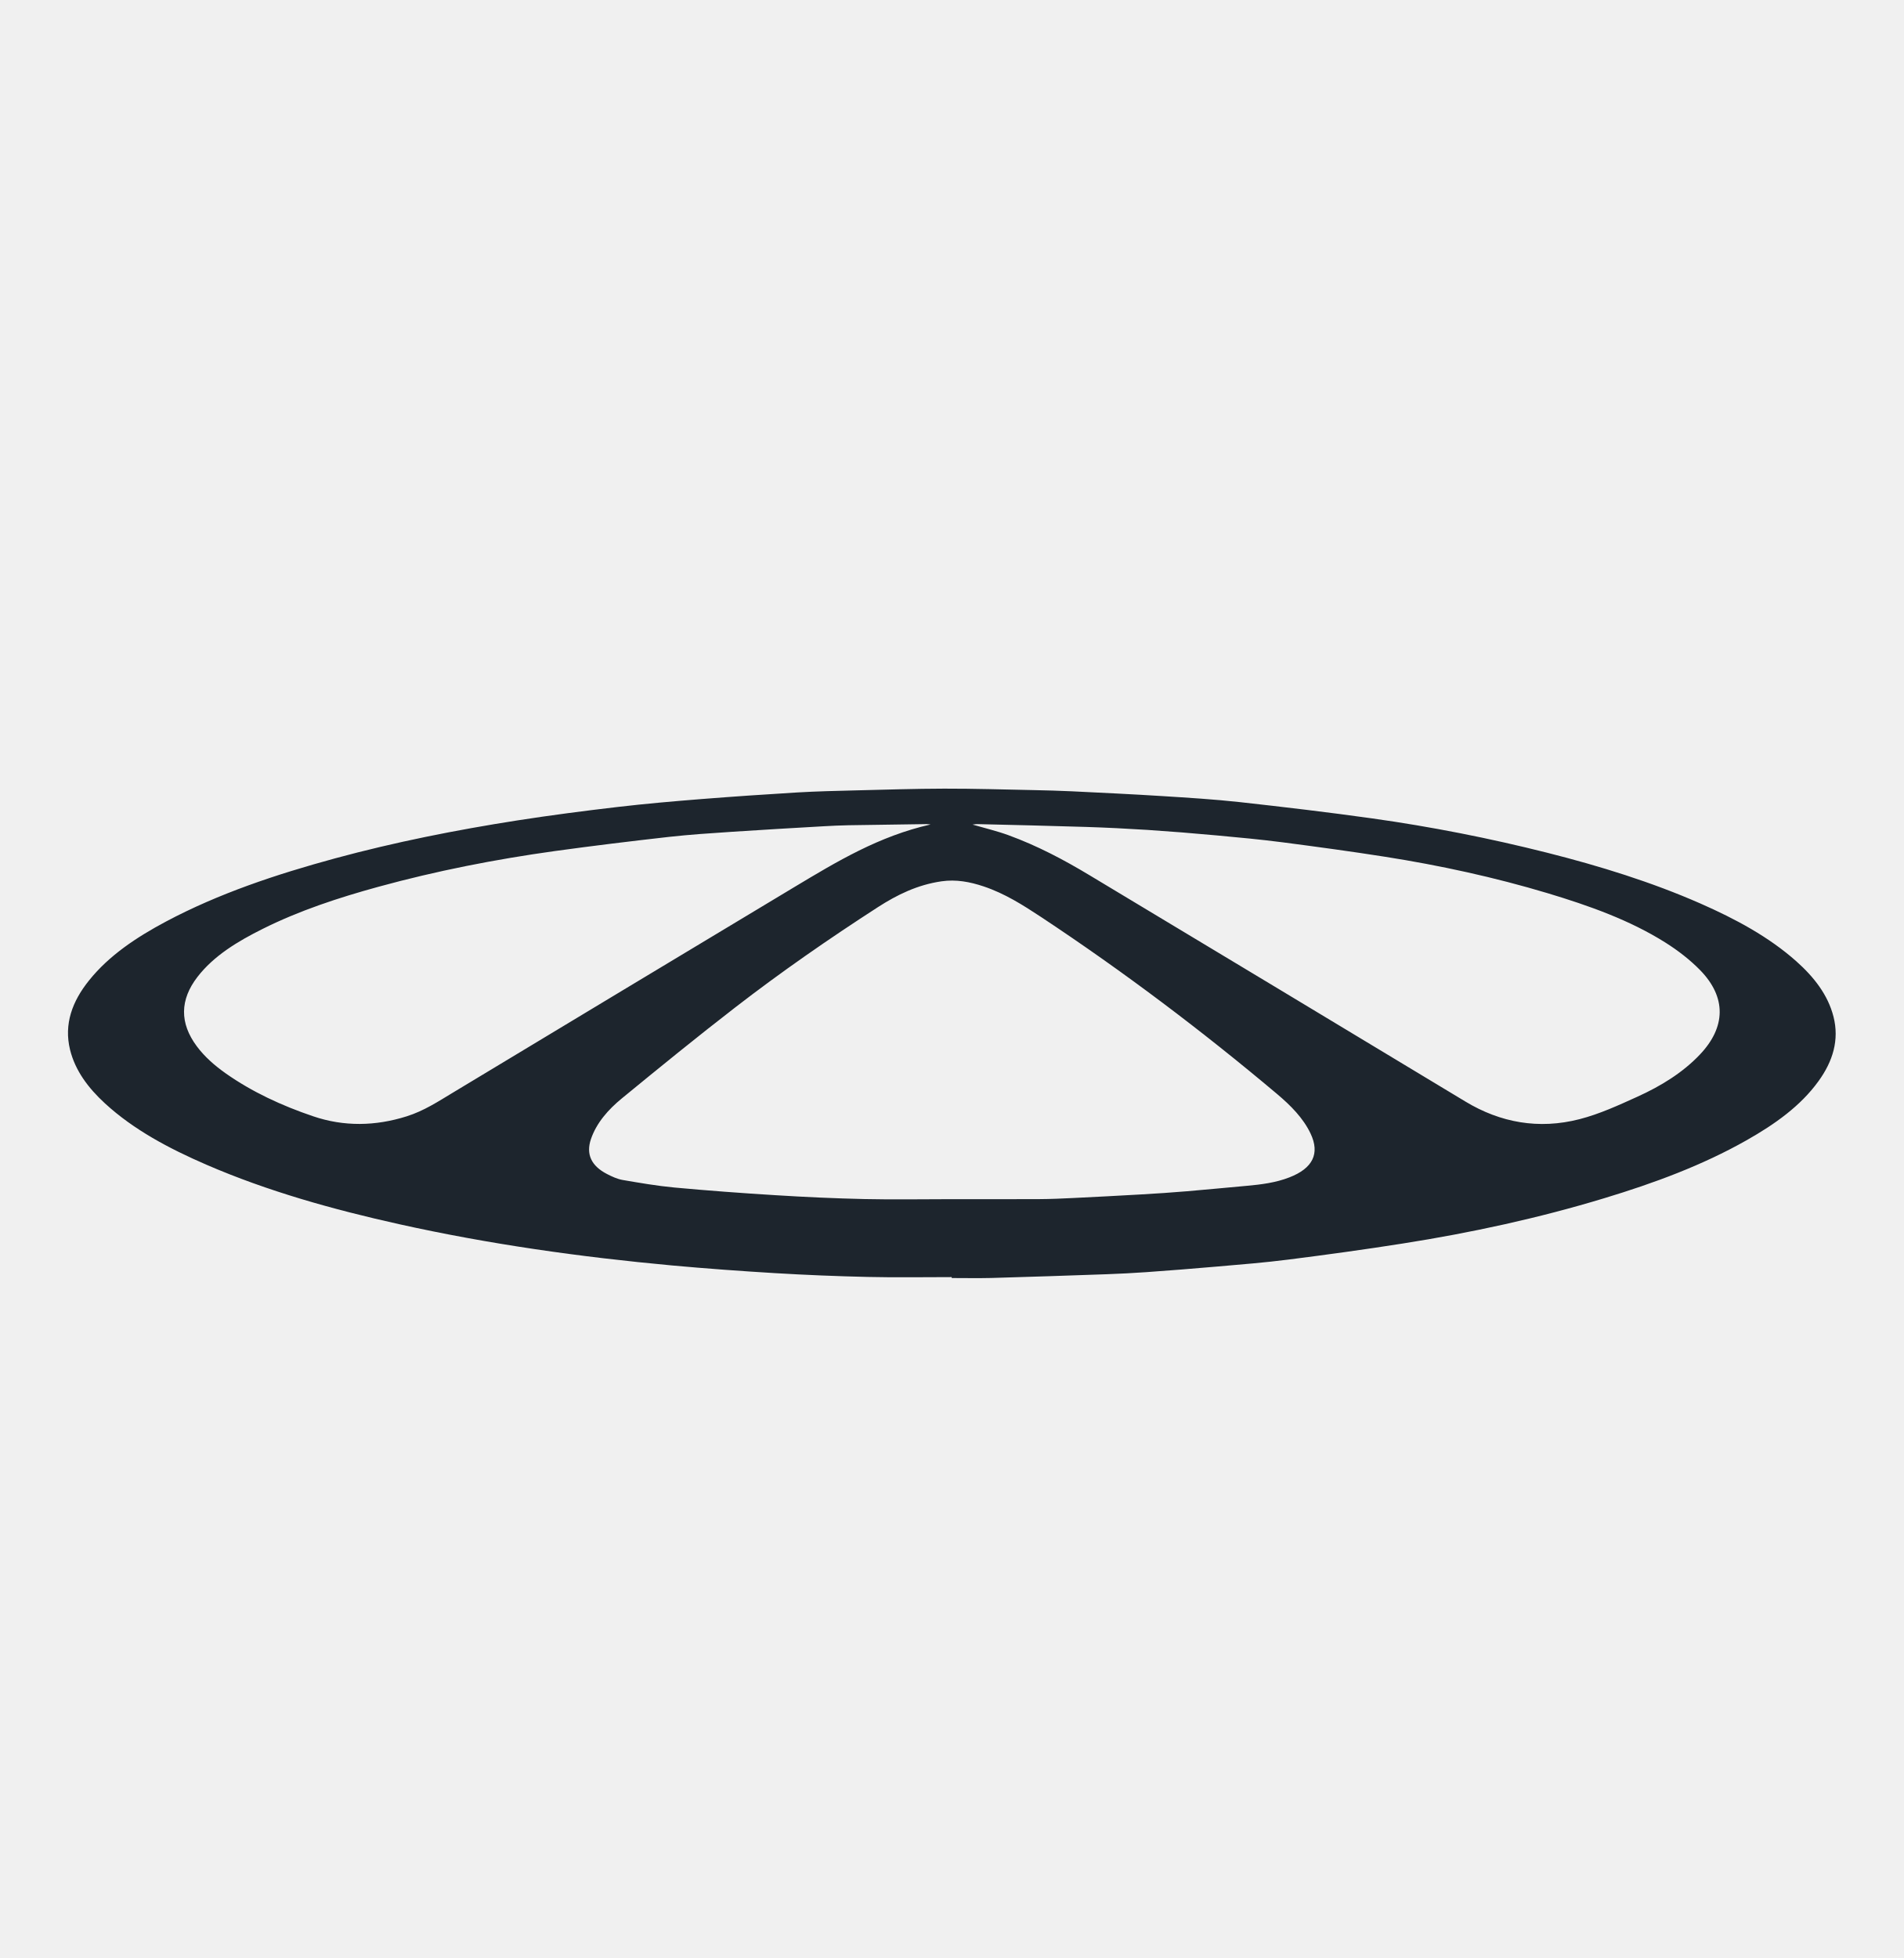
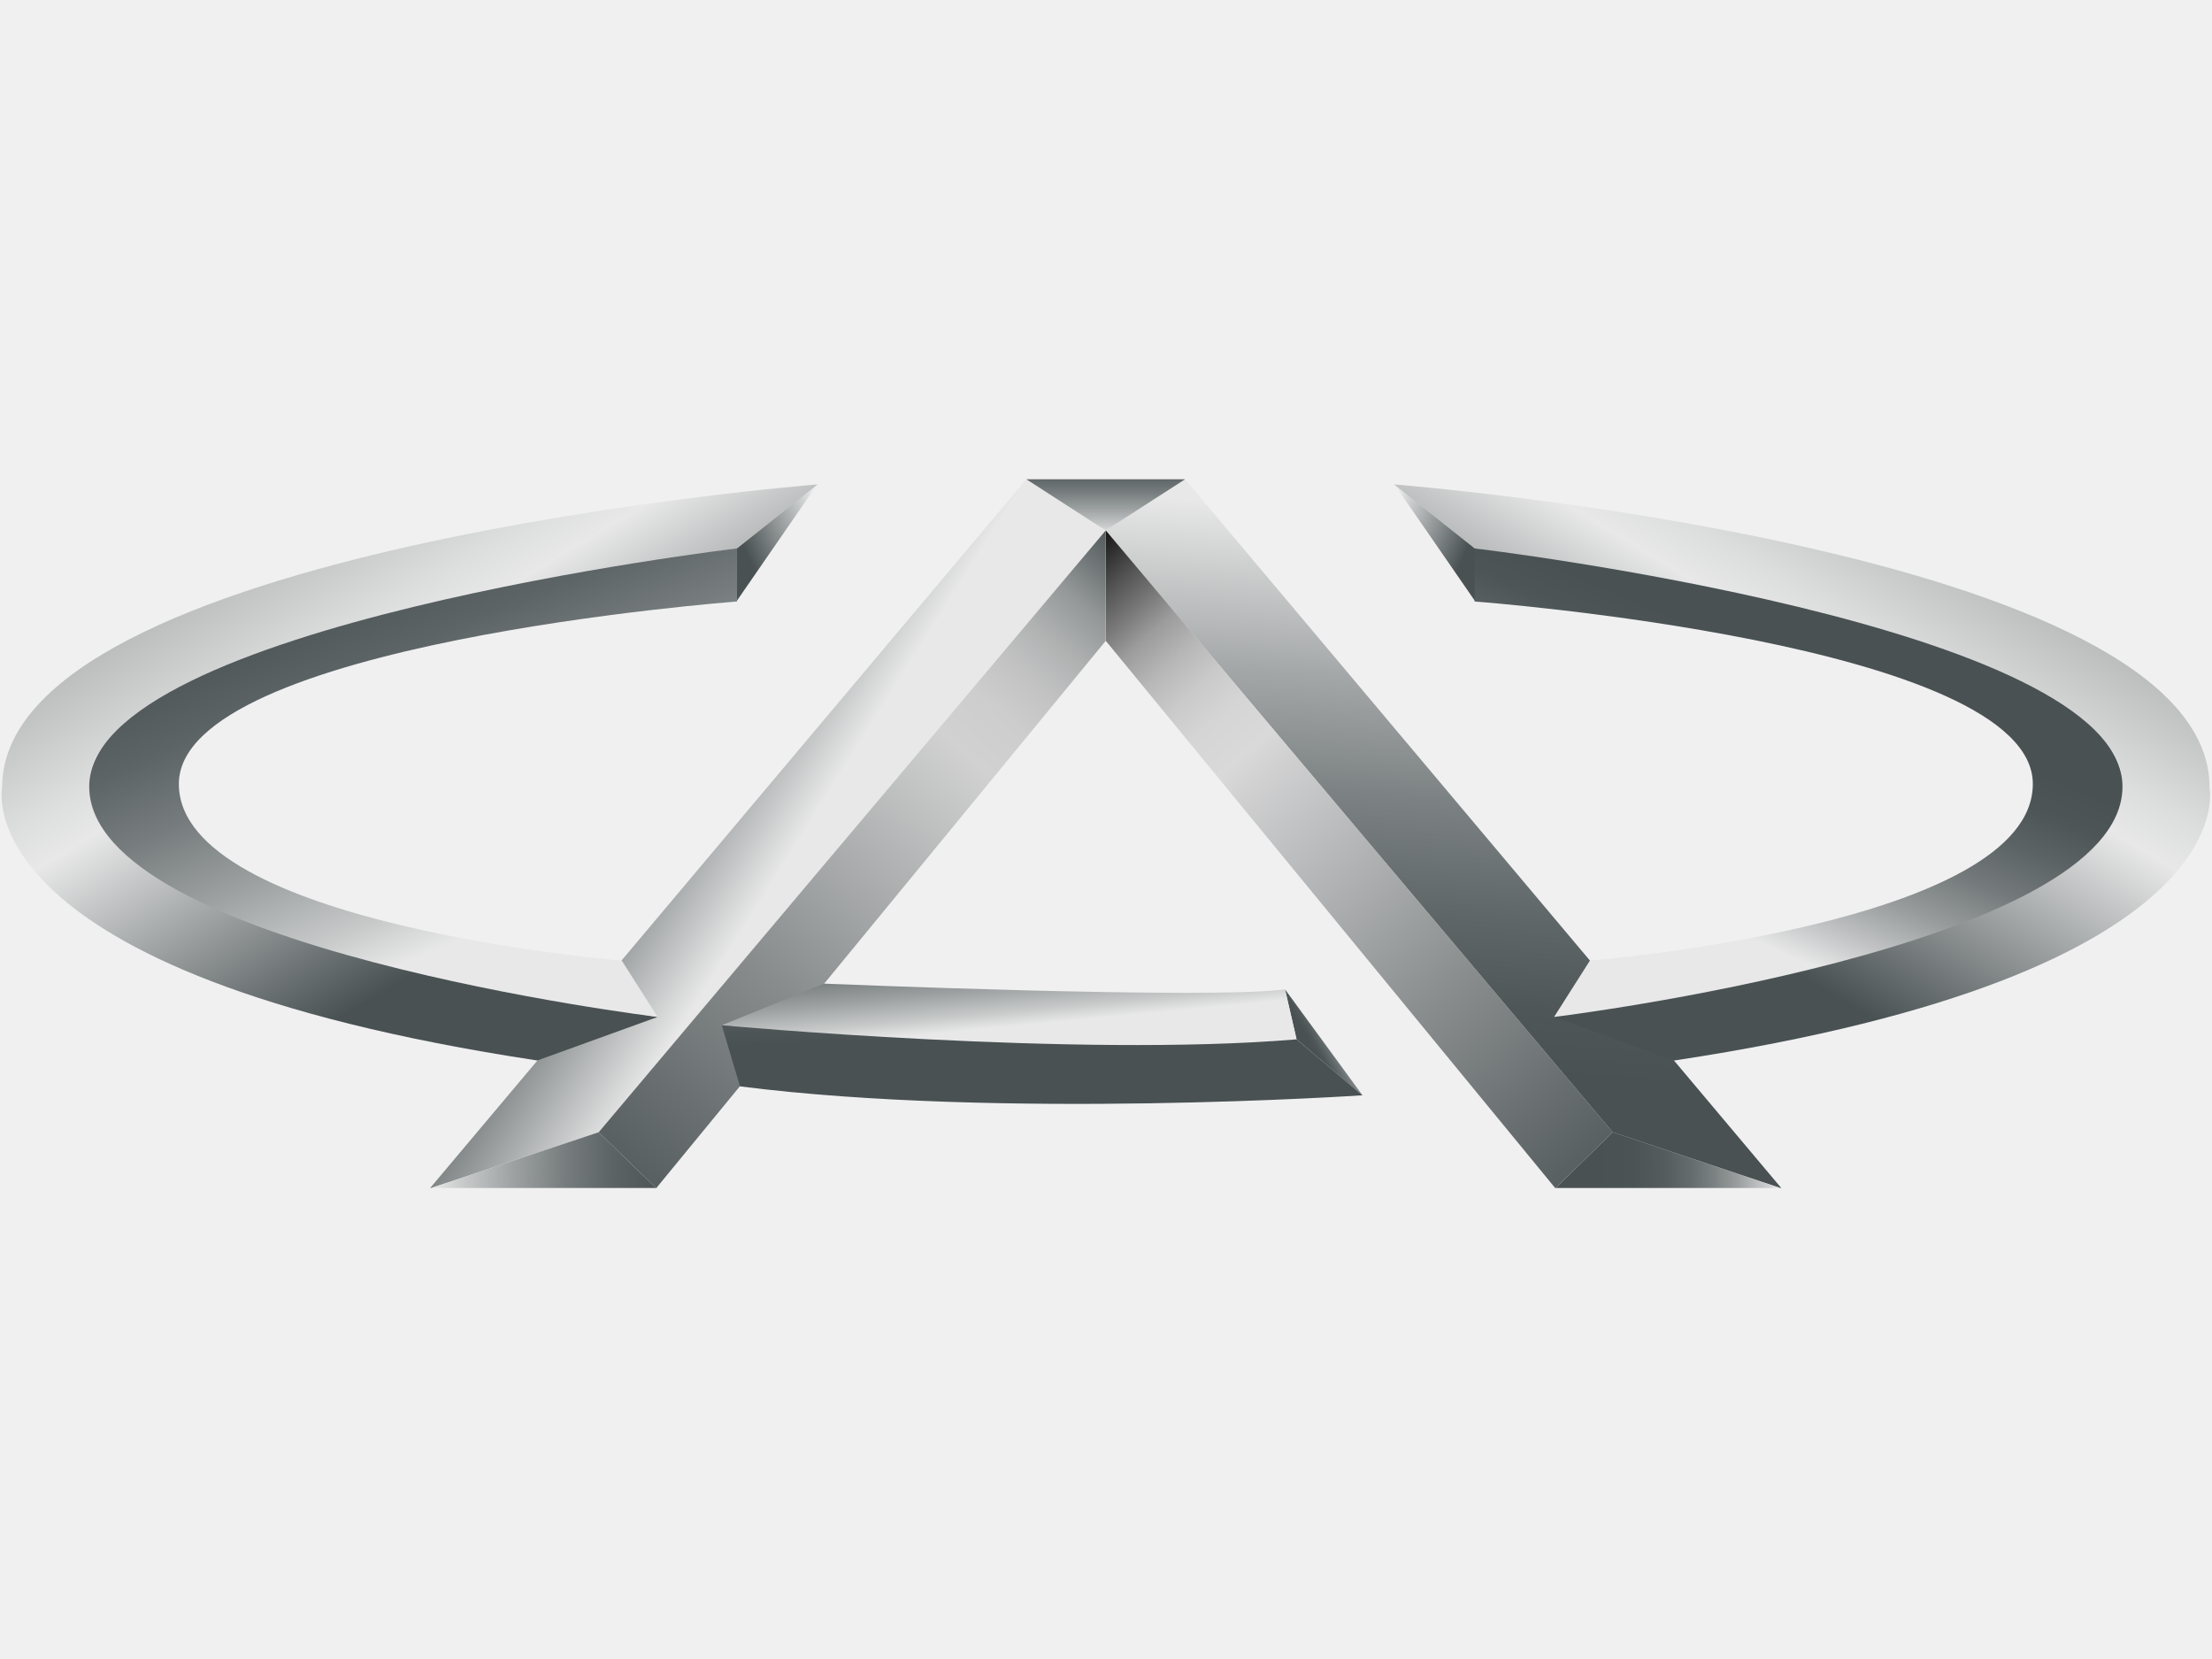
- <svg xmlns="http://www.w3.org/2000/svg" width="35" height="36" viewBox="0 0 35 36" fill="none">
-   <path d="M17.498 23.481C16.984 23.481 16.469 23.49 15.955 23.478C15.386 23.465 14.816 23.442 14.248 23.408C13.617 23.37 12.986 23.324 12.358 23.267C10.665 23.111 8.99 22.875 7.343 22.509C6.12 22.237 4.923 21.903 3.796 21.415C3.108 21.117 2.458 20.772 1.931 20.288C1.621 20.003 1.383 19.685 1.288 19.301C1.173 18.831 1.327 18.411 1.639 18.024C2.005 17.568 2.508 17.233 3.055 16.942C4.022 16.428 5.076 16.077 6.16 15.782C7.259 15.484 8.38 15.261 9.514 15.084C10.125 14.989 10.74 14.909 11.356 14.837C11.87 14.777 12.388 14.732 12.905 14.691C13.489 14.645 14.075 14.605 14.66 14.57C15.018 14.549 15.377 14.541 15.736 14.532C16.278 14.519 16.82 14.501 17.362 14.5C17.911 14.499 18.461 14.516 19.01 14.527C19.242 14.532 19.474 14.538 19.706 14.549C20.261 14.576 20.816 14.602 21.37 14.637C21.846 14.667 22.323 14.696 22.797 14.748C23.608 14.838 24.419 14.934 25.226 15.047C26.316 15.2 27.39 15.412 28.448 15.679C29.417 15.924 30.363 16.217 31.261 16.611C31.909 16.896 32.521 17.225 33.026 17.674C33.354 17.966 33.608 18.293 33.71 18.692C33.819 19.12 33.699 19.514 33.433 19.88C33.104 20.336 32.63 20.672 32.11 20.966C31.3 21.425 30.413 21.753 29.497 22.03C28.291 22.396 27.053 22.665 25.793 22.863C25.096 22.973 24.396 23.069 23.694 23.158C23.257 23.214 22.816 23.249 22.376 23.287C21.942 23.325 21.508 23.359 21.074 23.39C20.833 23.407 20.59 23.419 20.348 23.428C19.641 23.453 18.934 23.477 18.227 23.497C17.984 23.503 17.741 23.498 17.498 23.498C17.498 23.492 17.498 23.486 17.498 23.481ZM17.497 22.048C18.036 22.048 18.575 22.05 19.113 22.047C19.317 22.046 19.521 22.037 19.725 22.027C20.143 22.007 20.561 21.985 20.978 21.961C21.262 21.945 21.546 21.926 21.829 21.902C22.192 21.872 22.555 21.835 22.919 21.803C23.189 21.779 23.456 21.745 23.705 21.648C24.138 21.481 24.271 21.209 24.095 20.84C23.96 20.556 23.73 20.325 23.476 20.111C22.105 18.957 20.665 17.869 19.139 16.859C18.809 16.642 18.477 16.429 18.083 16.297C17.834 16.214 17.579 16.165 17.31 16.204C16.867 16.268 16.492 16.453 16.144 16.677C15.238 17.262 14.357 17.873 13.517 18.523C12.812 19.068 12.123 19.629 11.437 20.192C11.18 20.402 10.967 20.646 10.865 20.943C10.771 21.219 10.869 21.436 11.161 21.586C11.25 21.632 11.347 21.677 11.447 21.695C11.763 21.749 12.08 21.804 12.4 21.834C13.018 21.891 13.638 21.937 14.258 21.975C14.802 22.009 15.346 22.034 15.891 22.046C16.426 22.058 16.962 22.048 17.497 22.048ZM17.109 15.159C17.082 15.156 17.055 15.152 17.028 15.152C16.552 15.159 16.077 15.165 15.602 15.173C15.447 15.176 15.292 15.183 15.138 15.192C14.58 15.224 14.022 15.256 13.465 15.293C13.076 15.319 12.687 15.344 12.3 15.387C11.601 15.466 10.902 15.551 10.205 15.647C9.104 15.8 8.02 16.013 6.959 16.304C6.222 16.506 5.502 16.743 4.833 17.077C4.367 17.309 3.931 17.573 3.631 17.961C3.306 18.382 3.3 18.81 3.619 19.238C3.762 19.43 3.946 19.591 4.151 19.736C4.633 20.075 5.178 20.328 5.757 20.524C6.325 20.717 6.903 20.706 7.477 20.525C7.795 20.425 8.058 20.251 8.329 20.088C10.423 18.827 12.515 17.564 14.611 16.306C15.386 15.841 16.16 15.373 17.109 15.159ZM17.881 15.161C18.113 15.228 18.333 15.28 18.541 15.356C19.073 15.55 19.561 15.809 20.03 16.091C22.337 17.476 24.64 18.865 26.944 20.254C27.584 20.64 28.288 20.771 29.042 20.577C29.411 20.482 29.759 20.321 30.101 20.166C30.539 19.968 30.939 19.721 31.253 19.39C31.733 18.885 31.744 18.334 31.257 17.836C31.072 17.647 30.85 17.475 30.616 17.328C29.963 16.917 29.217 16.652 28.453 16.422C27.479 16.13 26.479 15.912 25.462 15.752C24.838 15.654 24.21 15.569 23.582 15.487C23.18 15.435 22.775 15.397 22.37 15.36C21.948 15.321 21.524 15.287 21.101 15.259C20.722 15.235 20.343 15.216 19.964 15.204C19.299 15.183 18.634 15.168 17.969 15.152C17.943 15.151 17.916 15.157 17.881 15.161Z" fill="#1D252D" />
+ <svg xmlns="http://www.w3.org/2000/svg" width="120" height="90" viewBox="0 0 120 90" fill="none">
+   <g clip-path="url(#clip0_780_81)">
+     <path d="M59.983 28.778L32.481 61.42L23.314 64.475L55.678 26L59.983 28.778Z" fill="url(#paint0_linear_780_81)" />
+     <path d="M59.983 28.778L87.486 61.42L96.654 64.475L64.29 26L59.983 28.778Z" fill="url(#paint1_linear_780_81)" />
+     <path d="M59.983 28.778L64.29 26H55.678L59.983 28.778Z" fill="url(#paint2_linear_780_81)" />
+     <path d="M39.947 32.632L44.336 26.279L39.96 29.742L39.947 32.632Z" fill="url(#paint3_linear_780_81)" />
+     <path d="M35.675 55.169L29.147 57.531C-2.035 52.808 0.116 42.737 0.116 42.737C0.047 29.751 44.358 26.279 44.358 26.279L39.983 29.751C39.983 29.751 3.851 34.976 4.891 42.686C5.934 50.395 35.675 55.169 35.675 55.169Z" fill="url(#paint4_linear_780_81)" />
+     <path d="M39.983 29.751V32.632C39.983 32.632 9.703 34.889 9.703 42.529C9.703 50.169 33.732 52.113 33.732 52.113L35.675 55.169C35.675 55.169 4.84 51.419 4.84 42.668C4.84 33.917 39.983 29.751 39.983 29.751L39.983 29.751Z" fill="url(#paint5_linear_780_81)" />
+     <path d="M23.314 64.475H35.611L32.481 61.42L23.314 64.475Z" fill="url(#paint6_linear_780_81)" />
+     <path d="M59.983 28.778V34.768L35.597 64.46L32.481 61.42L59.983 28.778Z" fill="url(#paint7_linear_780_81)" />
+     <path d="M59.991 28.778V34.768L84.376 64.46L87.493 61.42L59.991 28.778Z" fill="url(#paint8_linear_780_81)" />
+     <path d="M96.662 64.475H84.364L87.493 61.42L96.662 64.475Z" fill="url(#paint9_linear_780_81)" />
+     <path d="M80.036 32.632L75.648 26.279L80.024 29.742L80.036 32.632Z" fill="url(#paint10_linear_780_81)" />
+     <path d="M84.308 55.169L90.836 57.531C122.018 52.808 119.867 42.737 119.867 42.737C119.936 29.751 75.626 26.279 75.626 26.279L80 29.751C80 29.751 116.132 34.976 115.092 42.686C114.05 50.395 84.308 55.169 84.308 55.169Z" fill="url(#paint11_linear_780_81)" />
+     <path d="M80 29.751V32.632C80 32.632 110.28 34.889 110.28 42.529C110.28 50.169 86.251 52.113 86.251 52.113L84.308 55.169C84.308 55.169 115.144 51.419 115.144 42.668C115.144 33.917 80 29.751 80 29.751L80 29.751Z" fill="url(#paint12_linear_780_81)" />
+     <path d="M69.713 53.675L73.915 59.419L70.338 56.384L69.713 53.675Z" fill="url(#paint13_linear_780_81)" />
+     <path d="M39.155 55.619L44.711 53.362C44.711 53.362 65.546 54.23 69.713 53.674L70.338 56.384C70.338 56.384 61.622 58.016 39.155 55.619Z" fill="url(#paint14_linear_780_81)" />
+     <path d="M70.338 56.384L73.915 59.419C73.915 59.419 54.312 60.741 40.145 58.935L39.155 55.619C39.155 55.619 58.426 57.391 70.338 56.384Z" fill="url(#paint15_linear_780_81)" />
+   </g>
+   <defs>
+     <linearGradient id="paint0_linear_780_81" x1="42.422" y1="47.075" x2="33.463" y2="41.45" gradientUnits="userSpaceOnUse">
+       <stop stop-color="#E8E8E8" />
+       <stop offset="1" stop-color="#495153" />
+     </linearGradient>
+     <linearGradient id="paint1_linear_780_81" x1="79.662" y1="27.139" x2="77.37" y2="60.37" gradientUnits="userSpaceOnUse">
+       <stop offset="0.03" stop-color="#E8E8E8" />
+       <stop offset="0.1" stop-color="#D6D7D7" />
+       <stop offset="0.3" stop-color="#A4A7A8" />
+       <stop offset="0.49" stop-color="#7C8283" />
+       <stop offset="0.67" stop-color="#606768" />
+       <stop offset="0.82" stop-color="#4F5658" />
+       <stop offset="0.93" stop-color="#495153" />
+     </linearGradient>
+     <linearGradient id="paint2_linear_780_81" x1="59.984" y1="29.056" x2="59.984" y2="24.542" gradientUnits="userSpaceOnUse">
+       <stop stop-color="#E8E8E8" />
+       <stop offset="0.12" stop-color="#C8CACA" />
+       <stop offset="0.33" stop-color="#9B9FA0" />
+       <stop offset="0.52" stop-color="#777D7E" />
+       <stop offset="0.7" stop-color="#5D6466" />
+       <stop offset="0.87" stop-color="#4E5658" />
+       <stop offset="1" stop-color="#495153" />
+     </linearGradient>
+     <linearGradient id="paint3_linear_780_81" x1="45.464" y1="27.971" x2="40.568" y2="30.159" gradientUnits="userSpaceOnUse">
+       <stop stop-color="white" />
+       <stop offset="1" stop-color="#495153" />
+     </linearGradient>
+     <linearGradient id="paint4_linear_780_81" x1="29.971" y1="48.326" x2="7.99" y2="11.657" gradientUnits="userSpaceOnUse">
+       <stop stop-color="#495153" />
+       <stop offset="0.36" stop-color="#E8E8E8" />
+       <stop offset="0.42" stop-color="#DCDDDD" />
+       <stop offset="0.54" stop-color="#BFC1C1" />
+       <stop offset="0.7" stop-color="#8F9394" />
+       <stop offset="0.88" stop-color="#4D5557" />
+       <stop offset="0.9" stop-color="#495153" />
+     </linearGradient>
+     <linearGradient id="paint5_linear_780_81" x1="28.006" y1="49.68" x2="19.186" y2="29.054" gradientUnits="userSpaceOnUse">
+       <stop stop-color="#E8E8E8" />
+       <stop offset="0.12" stop-color="#C8CACA" />
+       <stop offset="0.33" stop-color="#9B9FA0" />
+       <stop offset="0.52" stop-color="#777D7E" />
+       <stop offset="0.7" stop-color="#5D6466" />
+       <stop offset="0.87" stop-color="#4E5658" />
+       <stop offset="1" stop-color="#495153" />
+     </linearGradient>
+     <linearGradient id="paint6_linear_780_81" x1="23.469" y1="62.903" x2="37.289" y2="63.042" gradientUnits="userSpaceOnUse">
+       <stop stop-color="#E8E8E8" />
+       <stop offset="0.12" stop-color="#C8CACA" />
+       <stop offset="0.33" stop-color="#9B9FA0" />
+       <stop offset="0.52" stop-color="#777D7E" />
+       <stop offset="0.7" stop-color="#5D6466" />
+       <stop offset="0.87" stop-color="#4E5658" />
+       <stop offset="1" stop-color="#495153" />
+     </linearGradient>
+     <linearGradient id="paint7_linear_780_81" x1="62.45" y1="30.24" x2="29.878" y2="66.632" gradientUnits="userSpaceOnUse">
+       <stop stop-color="#495153" />
+       <stop offset="0.05" stop-color="#727879" />
+       <stop offset="0.09" stop-color="#949899" />
+       <stop offset="0.14" stop-color="#AFB1B1" />
+       <stop offset="0.19" stop-color="#C2C2C3" />
+       <stop offset="0.24" stop-color="#CDCDCD" />
+       <stop offset="0.3" stop-color="#D1D1D1" />
+       <stop offset="0.63" stop-color="#888C8D" />
+       <stop offset="0.88" stop-color="#5A6163" />
+       <stop offset="1" stop-color="#495153" />
+     </linearGradient>
+     <linearGradient id="paint8_linear_780_81" x1="57.524" y1="30.24" x2="90.096" y2="66.632" gradientUnits="userSpaceOnUse">
+       <stop />
+       <stop offset="0.02" stop-color="#202020" />
+       <stop offset="0.06" stop-color="#505050" />
+       <stop offset="0.1" stop-color="#7A7A7A" />
+       <stop offset="0.13" stop-color="#9C9C9C" />
+       <stop offset="0.17" stop-color="#B7B7B7" />
+       <stop offset="0.21" stop-color="#CACACA" />
+       <stop offset="0.25" stop-color="#D5D5D5" />
+       <stop offset="0.3" stop-color="#D9D9D9" />
+       <stop offset="0.33" stop-color="#D1D1D2" />
+       <stop offset="0.65" stop-color="#888C8D" />
+       <stop offset="0.88" stop-color="#5A6163" />
+       <stop offset="1" stop-color="#495153" />
+     </linearGradient>
+     <linearGradient id="paint9_linear_780_81" x1="96.506" y1="62.903" x2="82.685" y2="63.042" gradientUnits="userSpaceOnUse">
+       <stop stop-color="#E3E3E3" />
+       <stop offset="0.09" stop-color="#BABCBD" />
+       <stop offset="0.17" stop-color="#979B9C" />
+       <stop offset="0.26" stop-color="#7A8081" />
+       <stop offset="0.35" stop-color="#646B6C" />
+       <stop offset="0.45" stop-color="#555C5E" />
+       <stop offset="0.57" stop-color="#4B5355" />
+       <stop offset="0.73" stop-color="#495153" />
+     </linearGradient>
+     <linearGradient id="paint10_linear_780_81" x1="74.52" y1="27.971" x2="79.416" y2="30.159" gradientUnits="userSpaceOnUse">
+       <stop stop-color="white" />
+       <stop offset="1" stop-color="#495153" />
+     </linearGradient>
+     <linearGradient id="paint11_linear_780_81" x1="90.012" y1="48.326" x2="111.993" y2="11.657" gradientUnits="userSpaceOnUse">
+       <stop stop-color="#495153" />
+       <stop offset="0.36" stop-color="#E8E8E8" />
+       <stop offset="0.42" stop-color="#DCDDDD" />
+       <stop offset="0.54" stop-color="#BFC1C1" />
+       <stop offset="0.7" stop-color="#8F9394" />
+       <stop offset="0.88" stop-color="#4D5557" />
+       <stop offset="0.9" stop-color="#495153" />
+     </linearGradient>
+     <linearGradient id="paint12_linear_780_81" x1="91.978" y1="49.68" x2="100.798" y2="29.054" gradientUnits="userSpaceOnUse">
+       <stop stop-color="#E8E8E8" />
+       <stop offset="0.1" stop-color="#C0C2C3" />
+       <stop offset="0.22" stop-color="#969A9B" />
+       <stop offset="0.34" stop-color="#747A7B" />
+       <stop offset="0.46" stop-color="#5C6365" />
+       <stop offset="0.56" stop-color="#4E5557" />
+       <stop offset="0.65" stop-color="#495153" />
+     </linearGradient>
+     <linearGradient id="paint13_linear_780_81" x1="72.962" y1="55.909" x2="71.086" y2="56.951" gradientUnits="userSpaceOnUse">
+       <stop stop-color="#E8E8E8" />
+       <stop offset="0.07" stop-color="#D6D7D7" />
+       <stop offset="0.28" stop-color="#A4A7A8" />
+       <stop offset="0.47" stop-color="#7C8283" />
+       <stop offset="0.66" stop-color="#606768" />
+       <stop offset="0.81" stop-color="#4F5658" />
+       <stop offset="0.93" stop-color="#495153" />
+     </linearGradient>
+     <linearGradient id="paint14_linear_780_81" x1="54.717" y1="55.697" x2="54.092" y2="49.133" gradientUnits="userSpaceOnUse">
+       <stop stop-color="#E8E8E8" />
+       <stop offset="0.12" stop-color="#C8CACA" />
+       <stop offset="0.33" stop-color="#9B9FA0" />
+       <stop offset="0.52" stop-color="#777D7E" />
+       <stop offset="0.7" stop-color="#5D6466" />
+       <stop offset="0.87" stop-color="#4E5658" />
+       <stop offset="1" stop-color="#495153" />
+     </linearGradient>
+     <linearGradient id="paint15_linear_780_81" x1="56.184" y1="49.083" x2="56.496" y2="56.583" gradientUnits="userSpaceOnUse">
+       <stop stop-color="#E8E8E8" />
+       <stop offset="0.07" stop-color="#D6D7D7" />
+       <stop offset="0.28" stop-color="#A4A7A8" />
+       <stop offset="0.47" stop-color="#7C8283" />
+       <stop offset="0.66" stop-color="#606768" />
+       <stop offset="0.81" stop-color="#4F5658" />
+       <stop offset="0.93" stop-color="#495153" />
+     </linearGradient>
+     <clipPath id="clip0_780_81">
+       <rect width="120" height="38.447" fill="white" transform="translate(0 26)" />
+     </clipPath>
+   </defs>
</svg>
